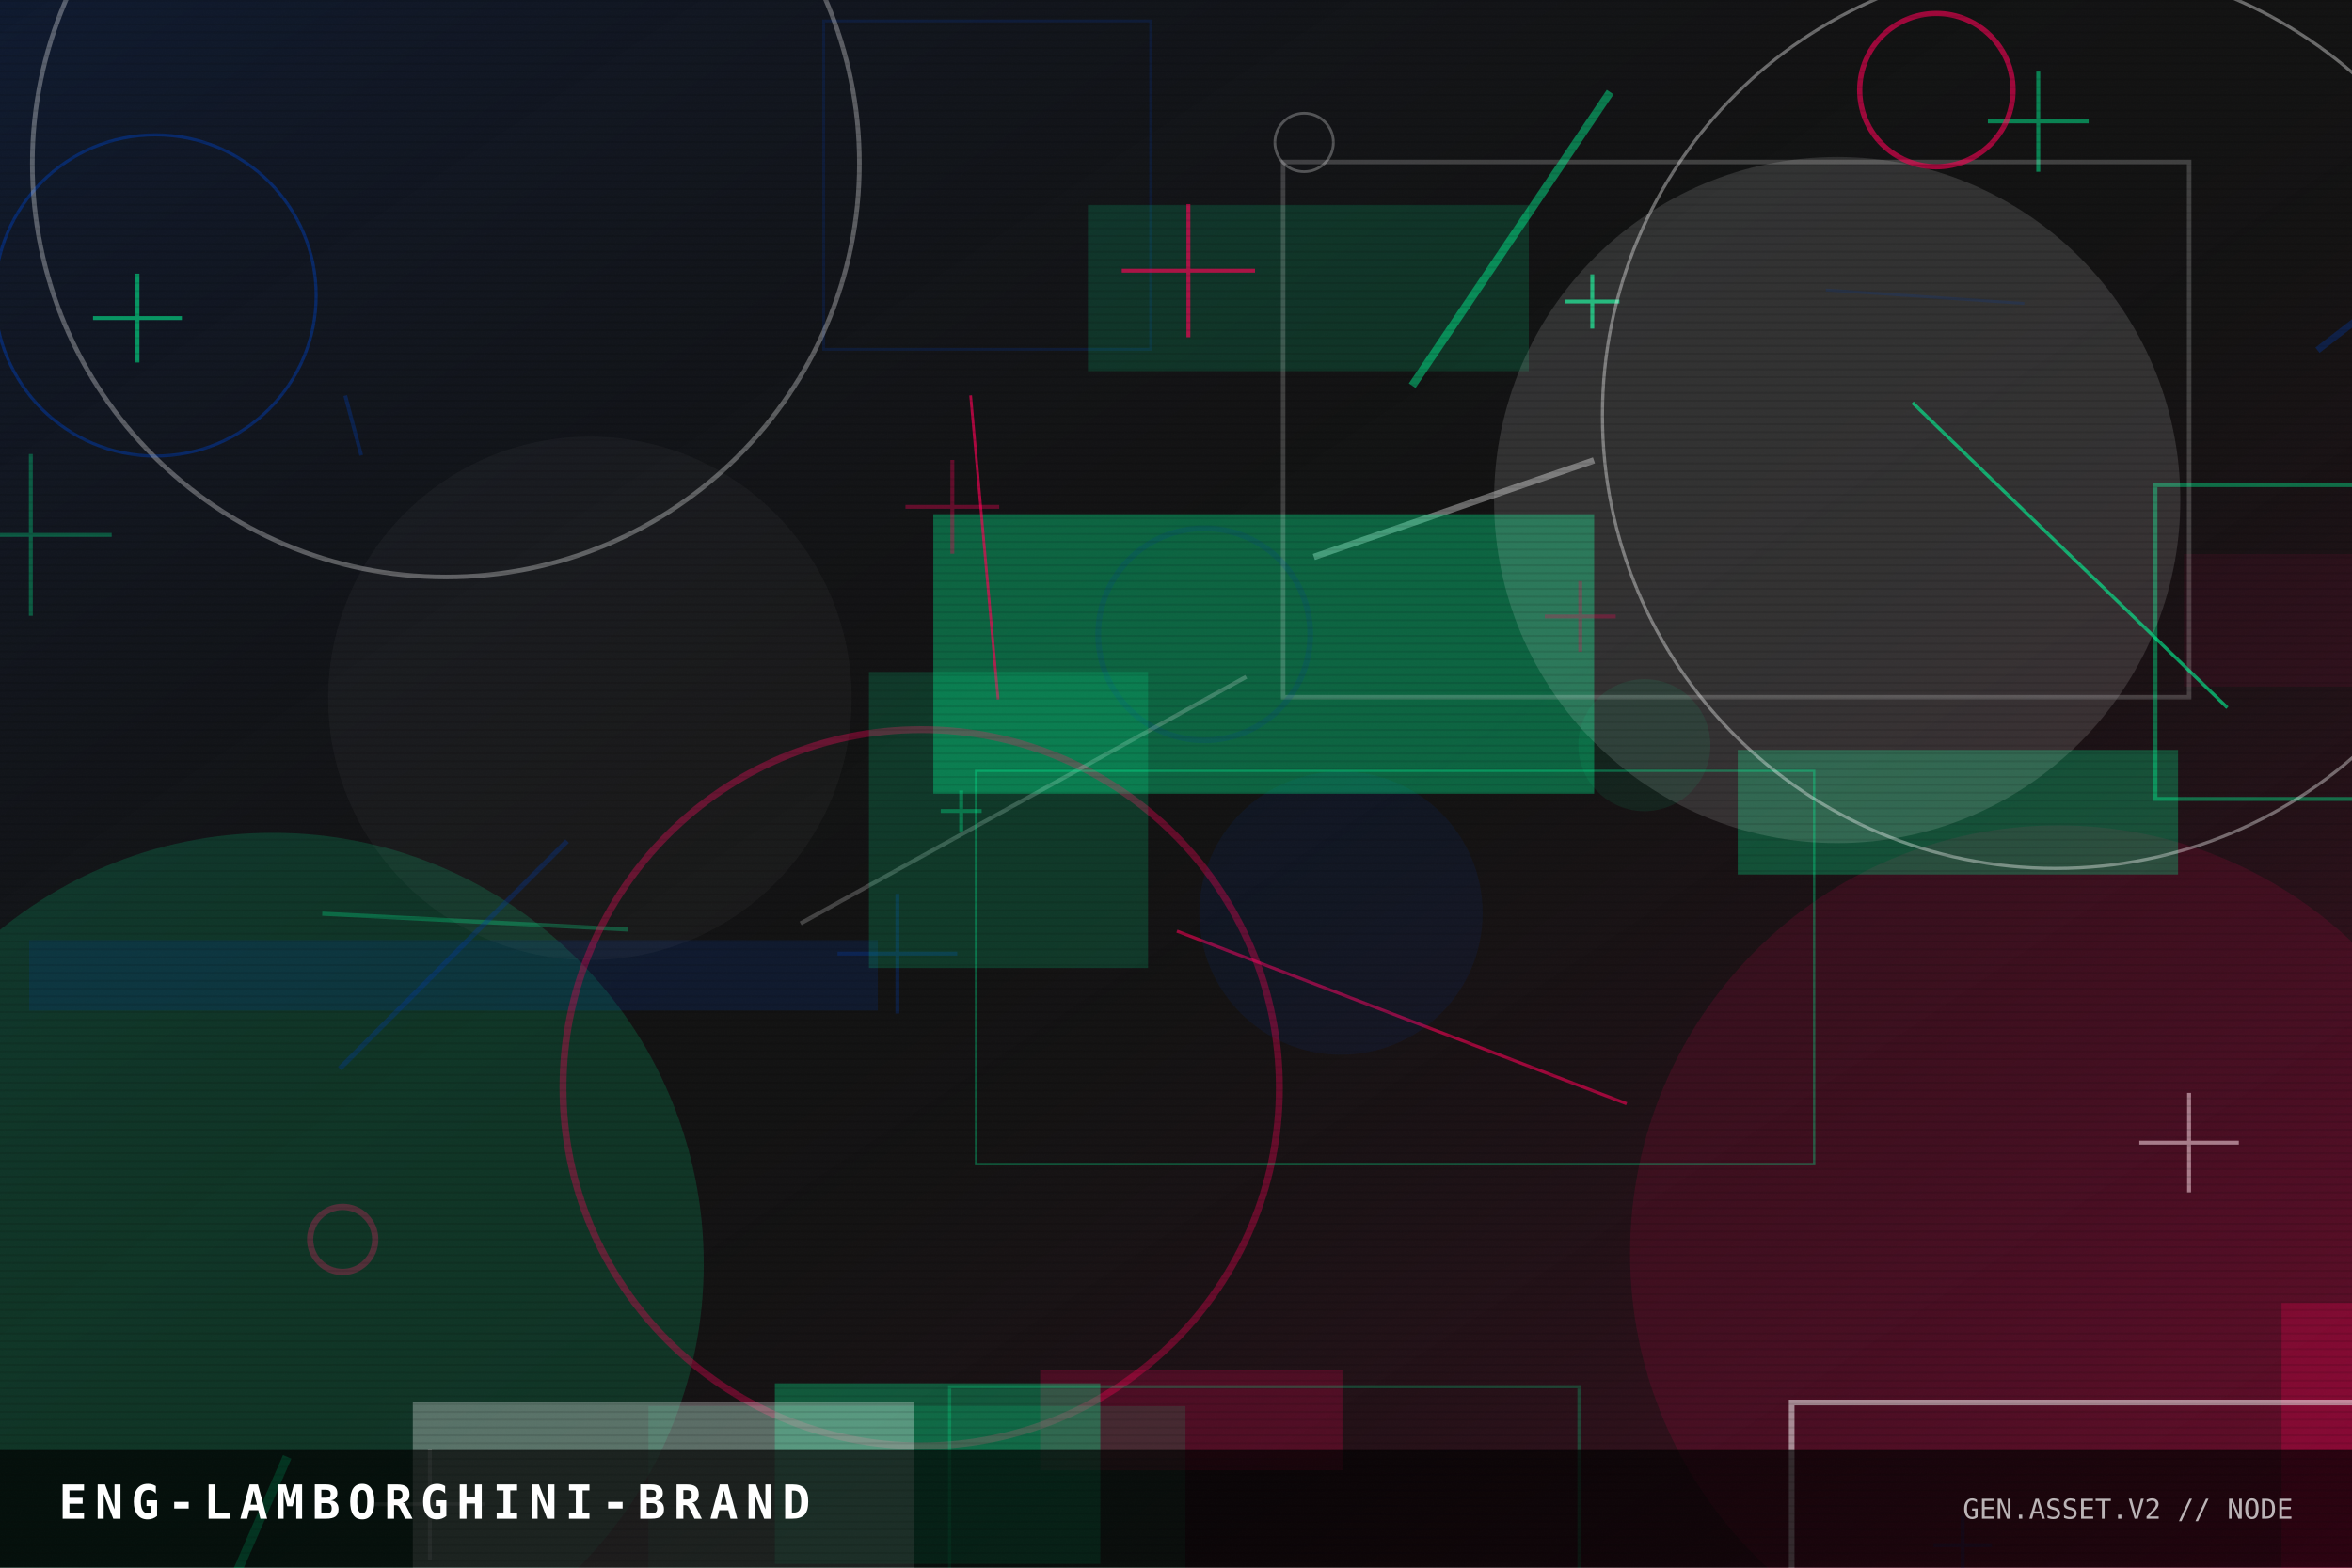
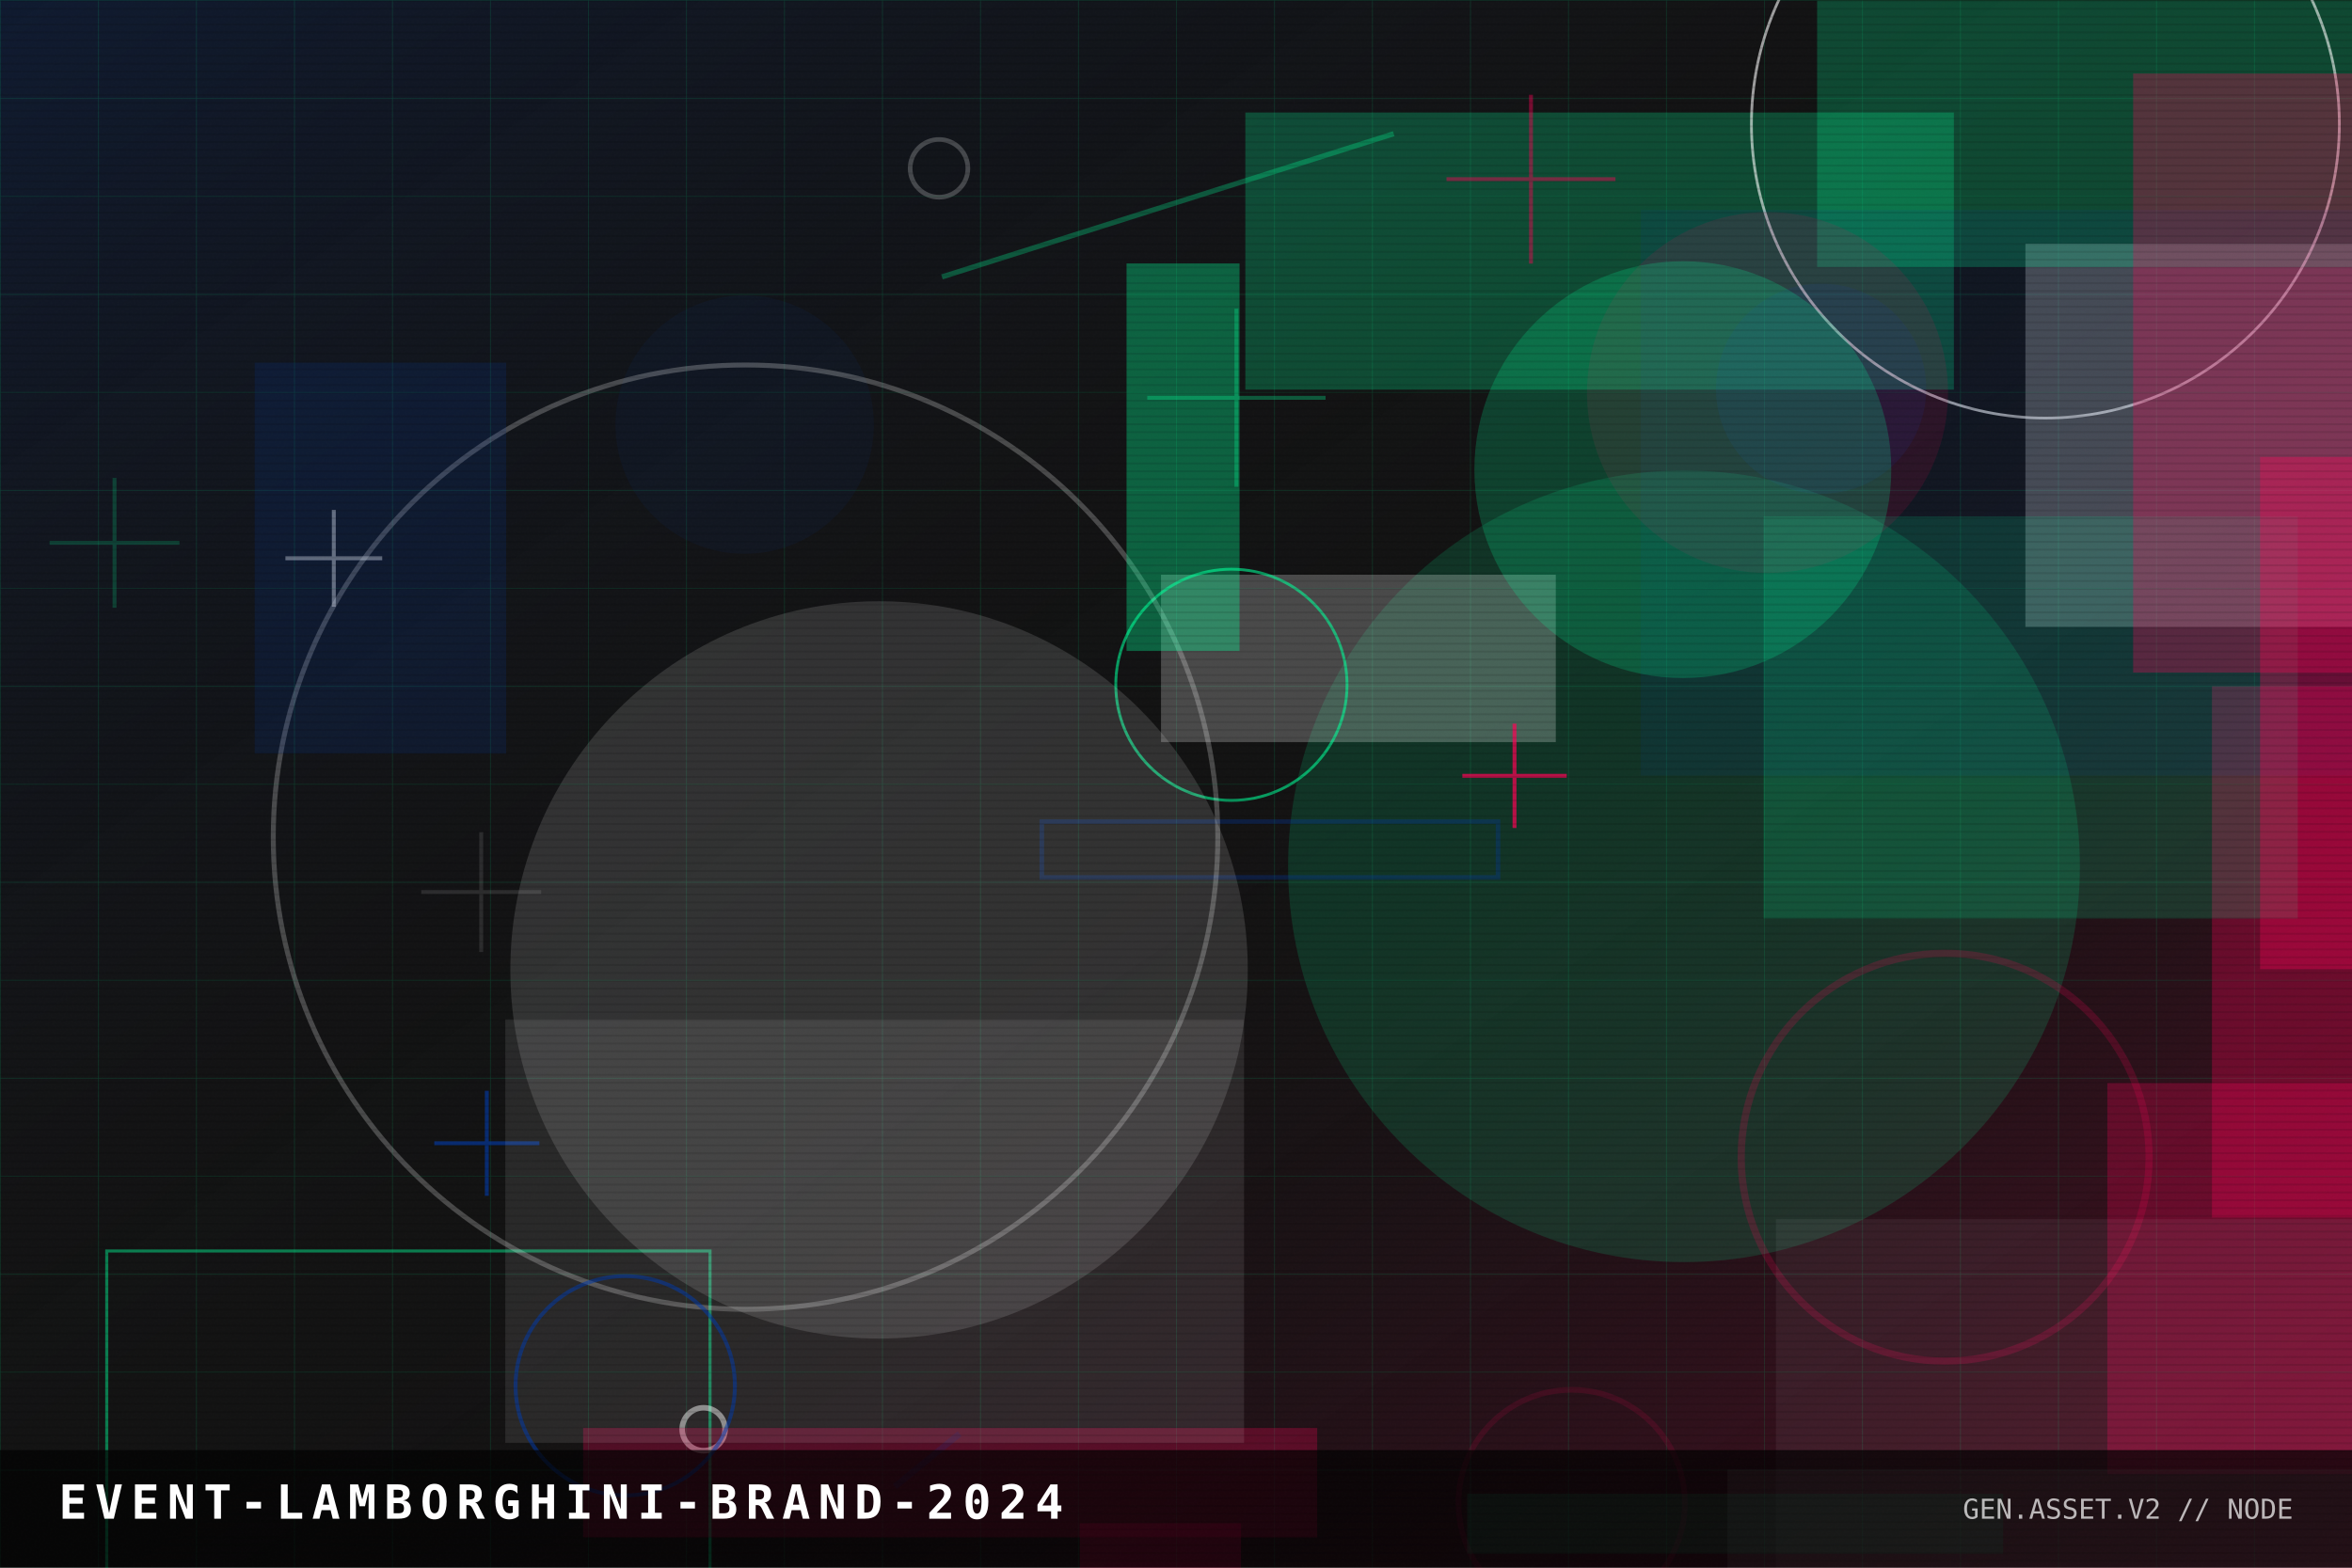
<svg xmlns="http://www.w3.org/2000/svg" width="1200" height="800" viewBox="0 0 1200 800" preserveAspectRatio="xMidYMid slice">
  <defs>
-     <filter id="noise-eng-lamborghini-brand" x="0%" y="0%" width="100%" height="100%">
-       <feTurbulence type="fractalNoise" baseFrequency="1.448" numOctaves="4" result="noise" />
+     <filter id="noise-event-lamborghini-brand-2024" x="0%" y="0%" width="100%" height="100%">
+       <feTurbulence type="fractalNoise" baseFrequency="0.872" numOctaves="4" result="noise" />
      <feColorMatrix type="matrix" values="1 0 0 0 0  0 1 0 0 0  0 0 1 0 0  0 0 0 0.1 0" in="noise" result="coloredNoise" />
      <feComposite operator="in" in="coloredNoise" in2="SourceGraphic" result="composite" />
    </filter>
-     <linearGradient id="grad-eng-lamborghini-brand" x1="0%" y1="0%" x2="100%" y2="100%">
+     <linearGradient id="grad-event-lamborghini-brand-2024" x1="0%" y1="0%" x2="100%" y2="100%">
      <stop offset="0%" stop-color="#0038A8" stop-opacity="0.2" />
      <stop offset="50%" stop-color="#121212" stop-opacity="0" />
      <stop offset="100%" stop-color="#FF0055" stop-opacity="0.3" />
    </linearGradient>
-     <pattern id="grid-eng-lamborghini-brand" width="50" height="50" patternUnits="userSpaceOnUse">
+     <pattern id="grid-event-lamborghini-brand-2024" width="50" height="50" patternUnits="userSpaceOnUse">
      <path d="M 50 0 L 0 0 0 50" fill="none" stroke="#00FF99" stroke-width="0.5" stroke-opacity="0.2" />
-       <circle cx="25" cy="25" r="1" fill="#FF0055" fill-opacity="0.4" />
    </pattern>
  </defs>
  <rect width="100%" height="100%" fill="#121212" />
-   <rect width="100%" height="100%" fill="url(#grad-eng-lamborghini-brand)" />
-   <line x1="69.16%" y1="70.407%" x2="50.039%" y2="59.394%" stroke="#FF0055" stroke-width="1.608" opacity="0.574" />
-   <circle cx="6.611%" cy="18.846%" r="8.037%" fill="none" stroke="#0038A8" stroke-width="1.583" opacity="0.513" />
-   <g stroke="#FFFFFF" stroke-width="2" opacity="0.52">
-     <line x1="1091.482" y1="583.099" x2="1142.263" y2="583.099" />
-     <line x1="1116.872" y1="557.709" x2="1116.872" y2="608.49" />
-   </g>
-   <g stroke="#00FF99" stroke-width="2" opacity="0.544">
-     <line x1="47.46" y1="162.315" x2="92.796" y2="162.315" />
-     <line x1="70.128" y1="139.647" x2="70.128" y2="184.982" />
-   </g>
-   <circle cx="57.015%" cy="58.245%" r="7.087%" fill="#0038A8" opacity="0.113" />
-   <circle cx="14.57%" cy="79.06%" r="1.629%" fill="none" stroke="#FF0055" stroke-width="3.192" opacity="0.33" />
-   <g stroke="#00FF99" stroke-width="2" opacity="0.317">
-     <line x1="479.964" y1="413.847" x2="500.844" y2="413.847" />
-     <line x1="490.404" y1="403.406" x2="490.404" y2="424.287" />
-   </g>
-   <line x1="12.209%" y1="92.934%" x2="6.591%" y2="112.294%" stroke="#00FF99" stroke-width="4.657" opacity="0.593" />
-   <line x1="13.7%" y1="58.281%" x2="26.707%" y2="59.292%" stroke="#00FF99" stroke-width="2.121" opacity="0.262" />
-   <circle cx="11.589%" cy="80.621%" r="21.571%" fill="#00FF99" opacity="0.145" />
-   <line x1="67.771%" y1="29.366%" x2="55.86%" y2="35.528%" stroke="#FFFFFF" stroke-width="3.254" opacity="0.37" />
-   <rect x="92.856%" y="35.34%" width="17.664%" height="8.457%" fill="#FF0055" opacity="0.07" />
-   <rect x="39.682%" y="32.801%" width="28.097%" height="17.827%" fill="#00FF99" opacity="0.345" />
-   <rect x="1.241%" y="59.97%" width="36.08%" height="4.488%" fill="#0038A8" opacity="0.18" />
-   <circle cx="39.166%" cy="69.385%" r="17.92%" fill="none" stroke="#FF0055" stroke-width="3.539" opacity="0.336" />
-   <g stroke="#FFFFFF" stroke-width="2" opacity="0.217">
-     <line x1="190.995" y1="767.628" x2="247.674" y2="767.628" />
-     <line x1="219.334" y1="739.289" x2="219.334" y2="795.967" />
-   </g>
-   <g stroke="#00FF99" stroke-width="2" opacity="0.663">
-     <line x1="798.546" y1="153.848" x2="826.233" y2="153.848" />
-     <line x1="812.39" y1="140.005" x2="812.39" y2="167.692" />
-   </g>
-   <line x1="52.986%" y1="43.171%" x2="34.038%" y2="58.902%" stroke="#FFFFFF" stroke-width="2.096" opacity="0.213" />
-   <rect x="35.021%" y="1.334%" width="13.901%" height="20.95%" fill="none" stroke="#0038A8" stroke-width="1.438" opacity="0.2" />
-   <g stroke="#FF0055" stroke-width="2" opacity="0.339">
-     <line x1="461.966" y1="258.644" x2="509.818" y2="258.644" />
-     <line x1="485.892" y1="234.718" x2="485.892" y2="282.57" />
-   </g>
-   <rect x="46.255%" y="13.072%" width="18.745%" height="10.599%" fill="#00FF99" opacity="0.143" />
-   <line x1="98.532%" y1="22.338%" x2="115.331%" y2="2.822%" stroke="#0038A8" stroke-width="3.458" opacity="0.343" />
-   <circle cx="25.081%" cy="44.545%" r="13.093%" fill="#FFFFFF" opacity="0.034" />
-   <g stroke="#FF0055" stroke-width="2" opacity="0.642">
-     <line x1="572.339" y1="138.126" x2="640.323" y2="138.126" />
-     <line x1="606.331" y1="104.135" x2="606.331" y2="172.118" />
-   </g>
-   <g stroke="#00FF99" stroke-width="2" opacity="0.475">
-     <line x1="1014.223" y1="61.956" x2="1065.636" y2="61.956" />
-     <line x1="1039.929" y1="36.249" x2="1039.929" y2="87.662" />
-   </g>
-   <rect x="54.555%" y="10.332%" width="38.521%" height="34.142%" fill="none" stroke="#FFFFFF" stroke-width="2.297" opacity="0.192" />
-   <line x1="42.437%" y1="44.621%" x2="41.268%" y2="25.219%" stroke="#FF0055" stroke-width="1.389" opacity="0.647" />
-   <circle cx="87.51%" cy="79.954%" r="21.421%" fill="#FF0055" opacity="0.12" />
-   <rect x="73.883%" y="47.838%" width="18.722%" height="7.945%" fill="#00FF99" opacity="0.262" />
-   <g stroke="#0038A8" stroke-width="2" opacity="0.245">
-     <line x1="986.422" y1="788.526" x2="1016.313" y2="788.526" />
-     <line x1="1001.367" y1="773.581" x2="1001.367" y2="803.471" />
-   </g>
-   <g stroke="#0038A8" stroke-width="2" opacity="0.3">
-     <line x1="427.313" y1="486.631" x2="488.393" y2="486.631" />
-     <line x1="457.853" y1="456.092" x2="457.853" y2="517.171" />
-   </g>
-   <rect x="91.642%" y="30.949%" width="8.608%" height="20.016%" fill="none" stroke="#00FF99" stroke-width="2.053" opacity="0.387" />
-   <circle cx="78.112%" cy="31.897%" r="17.167%" fill="#FFFFFF" opacity="0.13" />
-   <g stroke="#00FF99" stroke-width="2" opacity="0.302">
-     <line x1="-25.526" y1="272.97" x2="56.99" y2="272.97" />
-     <line x1="15.732" y1="231.712" x2="15.732" y2="314.229" />
-   </g>
-   <line x1="77.629%" y1="18.497%" x2="86.069%" y2="19.358%" stroke="#0038A8" stroke-width="1.469" opacity="0.19" />
-   <line x1="68.46%" y1="5.875%" x2="60.043%" y2="24.603%" stroke="#00FF99" stroke-width="4.167" opacity="0.44" />
-   <circle cx="55.448%" cy="9.088%" r="1.463%" fill="none" stroke="#FFFFFF" stroke-width="1.399" opacity="0.274" />
-   <rect x="44.225%" y="87.364%" width="12.851%" height="6.419%" fill="#FF0055" opacity="0.211" />
-   <circle cx="51.201%" cy="40.461%" r="5.304%" fill="none" stroke="#0038A8" stroke-width="2.987" opacity="0.148" />
-   <rect x="40.375%" y="88.459%" width="26.76%" height="37.56%" fill="none" stroke="#00FF99" stroke-width="1.613" opacity="0.217" />
-   <circle cx="69.914%" cy="47.534%" r="3.302%" fill="#00FF99" opacity="0.074" />
-   <rect x="97.006%" y="83.107%" width="20.824%" height="22.795%" fill="#FF0055" opacity="0.238" />
-   <rect x="27.571%" y="89.694%" width="22.831%" height="18.036%" fill="#00FF99" opacity="0.111" />
-   <line x1="15.358%" y1="29.048%" x2="14.678%" y2="25.23%" stroke="#0038A8" stroke-width="1.934" opacity="0.356" />
-   <rect x="32.944%" y="88.239%" width="13.839%" height="11.516%" fill="#00FF99" opacity="0.296" />
-   <circle cx="18.957%" cy="10.432%" r="20.689%" fill="none" stroke="#FFFFFF" stroke-width="2.353" opacity="0.31" />
-   <rect x="36.945%" y="42.864%" width="11.868%" height="18.883%" fill="#00FF99" opacity="0.163" />
-   <rect x="17.552%" y="89.411%" width="21.315%" height="25.747%" fill="#FFFFFF" opacity="0.305" />
-   <rect x="41.498%" y="49.167%" width="35.635%" height="25.089%" fill="none" stroke="#00FF99" stroke-width="1.194" opacity="0.32" />
-   <rect x="76.176%" y="89.462%" width="33.103%" height="24.429%" fill="none" stroke="#FFFFFF" stroke-width="2.902" opacity="0.52" />
-   <circle cx="87.4%" cy="26.489%" r="22.675%" fill="none" stroke="#FFFFFF" stroke-width="1.621" opacity="0.375" />
-   <g stroke="#FF0055" stroke-width="2" opacity="0.263">
-     <line x1="788.175" y1="314.58" x2="824.352" y2="314.58" />
-     <line x1="806.264" y1="296.491" x2="806.264" y2="332.669" />
-   </g>
-   <circle cx="82.329%" cy="5.747%" r="3.835%" fill="none" stroke="#FF0055" stroke-width="2.688" opacity="0.593" />
-   <line x1="94.701%" y1="45.144%" x2="81.315%" y2="25.685%" stroke="#00FF99" stroke-width="1.702" opacity="0.599" />
-   <line x1="24.112%" y1="53.648%" x2="14.443%" y2="68.164%" stroke="#0038A8" stroke-width="2.57" opacity="0.314" />
+   <rect width="100%" height="100%" fill="url(#grad-event-lamborghini-brand-2024)" />
+   <rect width="100%" height="100%" fill="url(#grid-event-lamborghini-brand-2024)" />
+   <circle cx="71.598%" cy="55.259%" r="19.806%" fill="#00FF99" opacity="0.14" />
+   <circle cx="82.702%" cy="73.815%" r="10.204%" fill="none" stroke="#FF0055" stroke-width="3.656" opacity="0.191" />
+   <rect x="4.539%" y="79.798%" width="25.649%" height="34.402%" fill="none" stroke="#00FF99" stroke-width="1.552" opacity="0.443" />
+   <line x1="59.256%" y1="8.529%" x2="40.05%" y2="17.663%" stroke="#00FF99" stroke-width="2.631" opacity="0.288" />
+   <rect x="49.363%" y="36.66%" width="16.785%" height="10.677%" fill="#FFFFFF" opacity="0.231" />
+   <rect x="86.114%" y="15.541%" width="18.362%" height="24.447%" fill="#FFFFFF" opacity="0.246" />
+   <rect x="77.259%" y="0.046%" width="23.136%" height="16.992%" fill="#00FF99" opacity="0.229" />
+   <rect x="94.047%" y="43.774%" width="12.348%" height="33.886%" fill="#FF0055" opacity="0.294" />
+   <circle cx="52.356%" cy="43.682%" r="5.785%" fill="none" stroke="#00FF99" stroke-width="1.448" opacity="0.583" />
+   <circle cx="29.916%" cy="91.167%" r="1.074%" fill="none" stroke="#FFFFFF" stroke-width="2.846" opacity="0.466" />
+   <rect x="52.949%" y="7.179%" width="30.125%" height="17.676%" fill="#00FF99" opacity="0.24" />
+   <rect x="74.983%" y="32.939%" width="22.71%" height="25.65%" fill="#00FF99" opacity="0.16" />
+   <g stroke="#FF0055" stroke-width="2" opacity="0.694">
+     <line x1="746.093" y1="395.907" x2="799.333" y2="395.907" />
+     <line x1="772.713" y1="369.287" x2="772.713" y2="422.527" />
+   </g>
+   <rect x="24.793%" y="91.081%" width="31.21%" height="6.99%" fill="#FF0055" opacity="0.257" />
+   <rect x="45.909%" y="97.169%" width="6.855%" height="14.768%" fill="#FF0055" opacity="0.314" />
+   <circle cx="66.823%" cy="95.87%" r="5.662%" fill="none" stroke="#FF0055" stroke-width="2.878" opacity="0.123" />
+   <circle cx="77.428%" cy="24.794%" r="5.259%" fill="#0038A8" opacity="0.129" />
+   <circle cx="86.964%" cy="7.916%" r="14.707%" fill="none" stroke="#FFFFFF" stroke-width="1.402" opacity="0.589" />
+   <g stroke="#FFFFFF" stroke-width="2" opacity="0.424">
+     <line x1="145.616" y1="284.883" x2="195.007" y2="284.883" />
+     <line x1="170.312" y1="260.188" x2="170.312" y2="309.579" />
+   </g>
+   <g stroke="#0038A8" stroke-width="2" opacity="0.626">
+     <line x1="221.56" y1="583.416" x2="275.194" y2="583.416" />
+     <line x1="248.377" y1="556.599" x2="248.377" y2="610.233" />
+   </g>
+   <rect x="69.763%" y="13.392%" width="33.178%" height="36.081%" fill="#0038A8" opacity="0.104" />
+   <circle cx="31.661%" cy="27.086%" r="6.463%" fill="#0038A8" opacity="0.074" />
+   <rect x="44.294%" y="52.41%" width="19.398%" height="3.56%" fill="none" stroke="#0038A8" stroke-width="2.311" opacity="0.305" />
+   <g stroke="#FFFFFF" stroke-width="2" opacity="0.106">
+     <line x1="214.93" y1="455.225" x2="276.09" y2="455.225" />
+     <line x1="245.51" y1="424.645" x2="245.51" y2="485.805" />
+   </g>
+   <rect x="90.695%" y="4.692%" width="30.863%" height="38.211%" fill="#FF0055" opacity="0.288" />
+   <rect x="21.483%" y="65.026%" width="31.41%" height="27.018%" fill="#FFFFFF" opacity="0.097" />
+   <rect x="89.598%" y="69.083%" width="25.712%" height="24.955%" fill="#FF0055" opacity="0.255" />
+   <circle cx="75.149%" cy="25.039%" r="9.031%" fill="#FF0055" opacity="0.112" />
+   <g stroke="#00FF99" stroke-width="2" opacity="0.293">
+     <line x1="585.35" y1="203.005" x2="676.303" y2="203.005" />
+     <line x1="630.827" y1="157.528" x2="630.827" y2="248.481" />
+   </g>
+   <rect x="96.093%" y="29.146%" width="27.553%" height="32.673%" fill="#FF0055" opacity="0.325" />
+   <circle cx="31.698%" cy="53.399%" r="23.627%" fill="none" stroke="#FFFFFF" stroke-width="2.517" opacity="0.233" />
+   <circle cx="26.583%" cy="88.397%" r="5.487%" fill="none" stroke="#0038A8" stroke-width="1.998" opacity="0.533" />
+   <rect x="75.509%" y="77.77%" width="33.936%" height="39.617%" fill="#FFFFFF" opacity="0.055" />
+   <line x1="38.043%" y1="94.833%" x2="40.799%" y2="91.454%" stroke="#0038A8" stroke-width="3.251" opacity="0.142" />
+   <g stroke="#FF0055" stroke-width="2" opacity="0.424">
+     <line x1="738.013" y1="91.424" x2="824.209" y2="91.424" />
+     <line x1="781.111" y1="48.326" x2="781.111" y2="134.523" />
+   </g>
+   <rect x="10.83%" y="23.133%" width="10.69%" height="24.936%" fill="#0038A8" opacity="0.163" />
+   <circle cx="37.375%" cy="61.868%" r="18.447%" fill="#FFFFFF" opacity="0.132" />
+   <rect x="73.445%" y="93.743%" width="28.362%" height="27.568%" fill="#FFFFFF" opacity="0.109" />
+   <circle cx="39.924%" cy="10.738%" r="1.444%" fill="none" stroke="#FFFFFF" stroke-width="2.364" opacity="0.219" />
+   <g stroke="#00FF99" stroke-width="2" opacity="0.191">
+     <line x1="25.299" y1="276.991" x2="91.559" y2="276.991" />
+     <line x1="58.429" y1="243.861" x2="58.429" y2="310.12" />
+   </g>
+   <circle cx="71.549%" cy="29.957%" r="10.428%" fill="#00FF99" opacity="0.203" />
+   <rect x="47.898%" y="16.805%" width="4.803%" height="24.719%" fill="#00FF99" opacity="0.333" />
+   <rect x="62.378%" y="95.285%" width="22.79%" height="3.817%" fill="#00FF99" opacity="0.141" />
  <rect x="0" y="0" width="100%" height="1" fill="#000" opacity="0.1" />
  <rect x="0" y="4" width="100%" height="1" fill="#000" opacity="0.1" />
  <rect x="0" y="8" width="100%" height="1" fill="#000" opacity="0.1" />
  <rect x="0" y="12" width="100%" height="1" fill="#000" opacity="0.1" />
  <rect x="0" y="16" width="100%" height="1" fill="#000" opacity="0.1" />
  <rect x="0" y="20" width="100%" height="1" fill="#000" opacity="0.1" />
  <rect x="0" y="24" width="100%" height="1" fill="#000" opacity="0.1" />
  <rect x="0" y="28" width="100%" height="1" fill="#000" opacity="0.1" />
  <rect x="0" y="32" width="100%" height="1" fill="#000" opacity="0.1" />
  <rect x="0" y="36" width="100%" height="1" fill="#000" opacity="0.1" />
  <rect x="0" y="40" width="100%" height="1" fill="#000" opacity="0.1" />
  <rect x="0" y="44" width="100%" height="1" fill="#000" opacity="0.1" />
  <rect x="0" y="48" width="100%" height="1" fill="#000" opacity="0.1" />
  <rect x="0" y="52" width="100%" height="1" fill="#000" opacity="0.1" />
  <rect x="0" y="56" width="100%" height="1" fill="#000" opacity="0.1" />
  <rect x="0" y="60" width="100%" height="1" fill="#000" opacity="0.1" />
  <rect x="0" y="64" width="100%" height="1" fill="#000" opacity="0.1" />
  <rect x="0" y="68" width="100%" height="1" fill="#000" opacity="0.1" />
  <rect x="0" y="72" width="100%" height="1" fill="#000" opacity="0.1" />
  <rect x="0" y="76" width="100%" height="1" fill="#000" opacity="0.1" />
  <rect x="0" y="80" width="100%" height="1" fill="#000" opacity="0.1" />
  <rect x="0" y="84" width="100%" height="1" fill="#000" opacity="0.1" />
  <rect x="0" y="88" width="100%" height="1" fill="#000" opacity="0.1" />
  <rect x="0" y="92" width="100%" height="1" fill="#000" opacity="0.1" />
  <rect x="0" y="96" width="100%" height="1" fill="#000" opacity="0.1" />
  <rect x="0" y="100" width="100%" height="1" fill="#000" opacity="0.1" />
  <rect x="0" y="104" width="100%" height="1" fill="#000" opacity="0.1" />
  <rect x="0" y="108" width="100%" height="1" fill="#000" opacity="0.1" />
  <rect x="0" y="112" width="100%" height="1" fill="#000" opacity="0.1" />
  <rect x="0" y="116" width="100%" height="1" fill="#000" opacity="0.1" />
  <rect x="0" y="120" width="100%" height="1" fill="#000" opacity="0.1" />
  <rect x="0" y="124" width="100%" height="1" fill="#000" opacity="0.1" />
  <rect x="0" y="128" width="100%" height="1" fill="#000" opacity="0.1" />
  <rect x="0" y="132" width="100%" height="1" fill="#000" opacity="0.1" />
  <rect x="0" y="136" width="100%" height="1" fill="#000" opacity="0.1" />
  <rect x="0" y="140" width="100%" height="1" fill="#000" opacity="0.1" />
  <rect x="0" y="144" width="100%" height="1" fill="#000" opacity="0.1" />
  <rect x="0" y="148" width="100%" height="1" fill="#000" opacity="0.1" />
  <rect x="0" y="152" width="100%" height="1" fill="#000" opacity="0.1" />
  <rect x="0" y="156" width="100%" height="1" fill="#000" opacity="0.1" />
  <rect x="0" y="160" width="100%" height="1" fill="#000" opacity="0.1" />
  <rect x="0" y="164" width="100%" height="1" fill="#000" opacity="0.1" />
  <rect x="0" y="168" width="100%" height="1" fill="#000" opacity="0.1" />
  <rect x="0" y="172" width="100%" height="1" fill="#000" opacity="0.1" />
  <rect x="0" y="176" width="100%" height="1" fill="#000" opacity="0.1" />
  <rect x="0" y="180" width="100%" height="1" fill="#000" opacity="0.1" />
  <rect x="0" y="184" width="100%" height="1" fill="#000" opacity="0.1" />
  <rect x="0" y="188" width="100%" height="1" fill="#000" opacity="0.1" />
  <rect x="0" y="192" width="100%" height="1" fill="#000" opacity="0.1" />
  <rect x="0" y="196" width="100%" height="1" fill="#000" opacity="0.1" />
  <rect x="0" y="200" width="100%" height="1" fill="#000" opacity="0.1" />
  <rect x="0" y="204" width="100%" height="1" fill="#000" opacity="0.1" />
  <rect x="0" y="208" width="100%" height="1" fill="#000" opacity="0.1" />
  <rect x="0" y="212" width="100%" height="1" fill="#000" opacity="0.1" />
  <rect x="0" y="216" width="100%" height="1" fill="#000" opacity="0.1" />
  <rect x="0" y="220" width="100%" height="1" fill="#000" opacity="0.1" />
  <rect x="0" y="224" width="100%" height="1" fill="#000" opacity="0.1" />
  <rect x="0" y="228" width="100%" height="1" fill="#000" opacity="0.1" />
  <rect x="0" y="232" width="100%" height="1" fill="#000" opacity="0.1" />
  <rect x="0" y="236" width="100%" height="1" fill="#000" opacity="0.1" />
  <rect x="0" y="240" width="100%" height="1" fill="#000" opacity="0.1" />
  <rect x="0" y="244" width="100%" height="1" fill="#000" opacity="0.1" />
  <rect x="0" y="248" width="100%" height="1" fill="#000" opacity="0.1" />
  <rect x="0" y="252" width="100%" height="1" fill="#000" opacity="0.1" />
  <rect x="0" y="256" width="100%" height="1" fill="#000" opacity="0.1" />
  <rect x="0" y="260" width="100%" height="1" fill="#000" opacity="0.1" />
  <rect x="0" y="264" width="100%" height="1" fill="#000" opacity="0.1" />
  <rect x="0" y="268" width="100%" height="1" fill="#000" opacity="0.1" />
  <rect x="0" y="272" width="100%" height="1" fill="#000" opacity="0.1" />
  <rect x="0" y="276" width="100%" height="1" fill="#000" opacity="0.1" />
  <rect x="0" y="280" width="100%" height="1" fill="#000" opacity="0.1" />
  <rect x="0" y="284" width="100%" height="1" fill="#000" opacity="0.1" />
  <rect x="0" y="288" width="100%" height="1" fill="#000" opacity="0.1" />
  <rect x="0" y="292" width="100%" height="1" fill="#000" opacity="0.1" />
  <rect x="0" y="296" width="100%" height="1" fill="#000" opacity="0.1" />
  <rect x="0" y="300" width="100%" height="1" fill="#000" opacity="0.1" />
  <rect x="0" y="304" width="100%" height="1" fill="#000" opacity="0.1" />
  <rect x="0" y="308" width="100%" height="1" fill="#000" opacity="0.1" />
  <rect x="0" y="312" width="100%" height="1" fill="#000" opacity="0.1" />
  <rect x="0" y="316" width="100%" height="1" fill="#000" opacity="0.1" />
  <rect x="0" y="320" width="100%" height="1" fill="#000" opacity="0.1" />
  <rect x="0" y="324" width="100%" height="1" fill="#000" opacity="0.1" />
  <rect x="0" y="328" width="100%" height="1" fill="#000" opacity="0.1" />
  <rect x="0" y="332" width="100%" height="1" fill="#000" opacity="0.1" />
  <rect x="0" y="336" width="100%" height="1" fill="#000" opacity="0.1" />
  <rect x="0" y="340" width="100%" height="1" fill="#000" opacity="0.1" />
  <rect x="0" y="344" width="100%" height="1" fill="#000" opacity="0.1" />
  <rect x="0" y="348" width="100%" height="1" fill="#000" opacity="0.1" />
  <rect x="0" y="352" width="100%" height="1" fill="#000" opacity="0.1" />
  <rect x="0" y="356" width="100%" height="1" fill="#000" opacity="0.1" />
  <rect x="0" y="360" width="100%" height="1" fill="#000" opacity="0.1" />
  <rect x="0" y="364" width="100%" height="1" fill="#000" opacity="0.1" />
  <rect x="0" y="368" width="100%" height="1" fill="#000" opacity="0.1" />
  <rect x="0" y="372" width="100%" height="1" fill="#000" opacity="0.1" />
  <rect x="0" y="376" width="100%" height="1" fill="#000" opacity="0.1" />
  <rect x="0" y="380" width="100%" height="1" fill="#000" opacity="0.1" />
  <rect x="0" y="384" width="100%" height="1" fill="#000" opacity="0.1" />
  <rect x="0" y="388" width="100%" height="1" fill="#000" opacity="0.1" />
  <rect x="0" y="392" width="100%" height="1" fill="#000" opacity="0.1" />
  <rect x="0" y="396" width="100%" height="1" fill="#000" opacity="0.1" />
  <rect x="0" y="400" width="100%" height="1" fill="#000" opacity="0.1" />
  <rect x="0" y="404" width="100%" height="1" fill="#000" opacity="0.1" />
  <rect x="0" y="408" width="100%" height="1" fill="#000" opacity="0.1" />
  <rect x="0" y="412" width="100%" height="1" fill="#000" opacity="0.1" />
  <rect x="0" y="416" width="100%" height="1" fill="#000" opacity="0.1" />
  <rect x="0" y="420" width="100%" height="1" fill="#000" opacity="0.1" />
  <rect x="0" y="424" width="100%" height="1" fill="#000" opacity="0.1" />
  <rect x="0" y="428" width="100%" height="1" fill="#000" opacity="0.1" />
  <rect x="0" y="432" width="100%" height="1" fill="#000" opacity="0.1" />
  <rect x="0" y="436" width="100%" height="1" fill="#000" opacity="0.1" />
  <rect x="0" y="440" width="100%" height="1" fill="#000" opacity="0.1" />
  <rect x="0" y="444" width="100%" height="1" fill="#000" opacity="0.1" />
  <rect x="0" y="448" width="100%" height="1" fill="#000" opacity="0.1" />
  <rect x="0" y="452" width="100%" height="1" fill="#000" opacity="0.1" />
  <rect x="0" y="456" width="100%" height="1" fill="#000" opacity="0.1" />
  <rect x="0" y="460" width="100%" height="1" fill="#000" opacity="0.1" />
  <rect x="0" y="464" width="100%" height="1" fill="#000" opacity="0.1" />
  <rect x="0" y="468" width="100%" height="1" fill="#000" opacity="0.1" />
  <rect x="0" y="472" width="100%" height="1" fill="#000" opacity="0.1" />
  <rect x="0" y="476" width="100%" height="1" fill="#000" opacity="0.1" />
  <rect x="0" y="480" width="100%" height="1" fill="#000" opacity="0.1" />
  <rect x="0" y="484" width="100%" height="1" fill="#000" opacity="0.1" />
  <rect x="0" y="488" width="100%" height="1" fill="#000" opacity="0.1" />
  <rect x="0" y="492" width="100%" height="1" fill="#000" opacity="0.1" />
  <rect x="0" y="496" width="100%" height="1" fill="#000" opacity="0.1" />
  <rect x="0" y="500" width="100%" height="1" fill="#000" opacity="0.1" />
  <rect x="0" y="504" width="100%" height="1" fill="#000" opacity="0.1" />
  <rect x="0" y="508" width="100%" height="1" fill="#000" opacity="0.1" />
  <rect x="0" y="512" width="100%" height="1" fill="#000" opacity="0.1" />
  <rect x="0" y="516" width="100%" height="1" fill="#000" opacity="0.1" />
  <rect x="0" y="520" width="100%" height="1" fill="#000" opacity="0.1" />
  <rect x="0" y="524" width="100%" height="1" fill="#000" opacity="0.1" />
  <rect x="0" y="528" width="100%" height="1" fill="#000" opacity="0.1" />
  <rect x="0" y="532" width="100%" height="1" fill="#000" opacity="0.1" />
  <rect x="0" y="536" width="100%" height="1" fill="#000" opacity="0.1" />
  <rect x="0" y="540" width="100%" height="1" fill="#000" opacity="0.1" />
  <rect x="0" y="544" width="100%" height="1" fill="#000" opacity="0.1" />
  <rect x="0" y="548" width="100%" height="1" fill="#000" opacity="0.1" />
  <rect x="0" y="552" width="100%" height="1" fill="#000" opacity="0.1" />
  <rect x="0" y="556" width="100%" height="1" fill="#000" opacity="0.1" />
  <rect x="0" y="560" width="100%" height="1" fill="#000" opacity="0.1" />
  <rect x="0" y="564" width="100%" height="1" fill="#000" opacity="0.1" />
  <rect x="0" y="568" width="100%" height="1" fill="#000" opacity="0.1" />
  <rect x="0" y="572" width="100%" height="1" fill="#000" opacity="0.1" />
  <rect x="0" y="576" width="100%" height="1" fill="#000" opacity="0.1" />
  <rect x="0" y="580" width="100%" height="1" fill="#000" opacity="0.1" />
  <rect x="0" y="584" width="100%" height="1" fill="#000" opacity="0.1" />
  <rect x="0" y="588" width="100%" height="1" fill="#000" opacity="0.1" />
  <rect x="0" y="592" width="100%" height="1" fill="#000" opacity="0.1" />
  <rect x="0" y="596" width="100%" height="1" fill="#000" opacity="0.1" />
  <rect x="0" y="600" width="100%" height="1" fill="#000" opacity="0.1" />
  <rect x="0" y="604" width="100%" height="1" fill="#000" opacity="0.1" />
  <rect x="0" y="608" width="100%" height="1" fill="#000" opacity="0.1" />
  <rect x="0" y="612" width="100%" height="1" fill="#000" opacity="0.1" />
  <rect x="0" y="616" width="100%" height="1" fill="#000" opacity="0.1" />
  <rect x="0" y="620" width="100%" height="1" fill="#000" opacity="0.1" />
  <rect x="0" y="624" width="100%" height="1" fill="#000" opacity="0.1" />
  <rect x="0" y="628" width="100%" height="1" fill="#000" opacity="0.1" />
  <rect x="0" y="632" width="100%" height="1" fill="#000" opacity="0.1" />
  <rect x="0" y="636" width="100%" height="1" fill="#000" opacity="0.1" />
  <rect x="0" y="640" width="100%" height="1" fill="#000" opacity="0.1" />
  <rect x="0" y="644" width="100%" height="1" fill="#000" opacity="0.1" />
  <rect x="0" y="648" width="100%" height="1" fill="#000" opacity="0.1" />
  <rect x="0" y="652" width="100%" height="1" fill="#000" opacity="0.1" />
  <rect x="0" y="656" width="100%" height="1" fill="#000" opacity="0.1" />
  <rect x="0" y="660" width="100%" height="1" fill="#000" opacity="0.1" />
  <rect x="0" y="664" width="100%" height="1" fill="#000" opacity="0.1" />
  <rect x="0" y="668" width="100%" height="1" fill="#000" opacity="0.1" />
  <rect x="0" y="672" width="100%" height="1" fill="#000" opacity="0.1" />
  <rect x="0" y="676" width="100%" height="1" fill="#000" opacity="0.1" />
  <rect x="0" y="680" width="100%" height="1" fill="#000" opacity="0.1" />
  <rect x="0" y="684" width="100%" height="1" fill="#000" opacity="0.1" />
  <rect x="0" y="688" width="100%" height="1" fill="#000" opacity="0.1" />
  <rect x="0" y="692" width="100%" height="1" fill="#000" opacity="0.1" />
  <rect x="0" y="696" width="100%" height="1" fill="#000" opacity="0.1" />
  <rect x="0" y="700" width="100%" height="1" fill="#000" opacity="0.1" />
  <rect x="0" y="704" width="100%" height="1" fill="#000" opacity="0.1" />
  <rect x="0" y="708" width="100%" height="1" fill="#000" opacity="0.1" />
  <rect x="0" y="712" width="100%" height="1" fill="#000" opacity="0.1" />
  <rect x="0" y="716" width="100%" height="1" fill="#000" opacity="0.1" />
  <rect x="0" y="720" width="100%" height="1" fill="#000" opacity="0.1" />
  <rect x="0" y="724" width="100%" height="1" fill="#000" opacity="0.1" />
  <rect x="0" y="728" width="100%" height="1" fill="#000" opacity="0.1" />
  <rect x="0" y="732" width="100%" height="1" fill="#000" opacity="0.1" />
  <rect x="0" y="736" width="100%" height="1" fill="#000" opacity="0.1" />
  <rect x="0" y="740" width="100%" height="1" fill="#000" opacity="0.1" />
  <rect x="0" y="744" width="100%" height="1" fill="#000" opacity="0.1" />
  <rect x="0" y="748" width="100%" height="1" fill="#000" opacity="0.1" />
  <rect x="0" y="752" width="100%" height="1" fill="#000" opacity="0.1" />
  <rect x="0" y="756" width="100%" height="1" fill="#000" opacity="0.1" />
  <rect x="0" y="760" width="100%" height="1" fill="#000" opacity="0.1" />
  <rect x="0" y="764" width="100%" height="1" fill="#000" opacity="0.1" />
  <rect x="0" y="768" width="100%" height="1" fill="#000" opacity="0.1" />
  <rect x="0" y="772" width="100%" height="1" fill="#000" opacity="0.1" />
  <rect x="0" y="776" width="100%" height="1" fill="#000" opacity="0.1" />
  <rect x="0" y="780" width="100%" height="1" fill="#000" opacity="0.1" />
  <rect x="0" y="784" width="100%" height="1" fill="#000" opacity="0.1" />
  <rect x="0" y="788" width="100%" height="1" fill="#000" opacity="0.1" />
  <rect x="0" y="792" width="100%" height="1" fill="#000" opacity="0.1" />
  <rect x="0" y="796" width="100%" height="1" fill="#000" opacity="0.1" />
  <rect x="0" y="740" width="100%" height="60" fill="#000" opacity="0.7" />
  <text x="30" y="775" font-family="monospace" font-weight="bold" font-size="24" fill="#FFFFFF" letter-spacing="4">
-             ENG-LAMBORGHINI-BRAND
+             EVENT-LAMBORGHINI-BRAND-2024
        </text>
  <text x="1170" y="775" text-anchor="end" font-family="monospace" font-size="14" fill="#FFFFFF" opacity="0.7">
            GEN.ASSET.V2 // NODE
        </text>
-   <rect width="100%" height="100%" filter="url(#noise-eng-lamborghini-brand)" opacity="0.15" pointer-events="none" />
+   <rect width="100%" height="100%" filter="url(#noise-event-lamborghini-brand-2024)" opacity="0.15" pointer-events="none" />
</svg>
